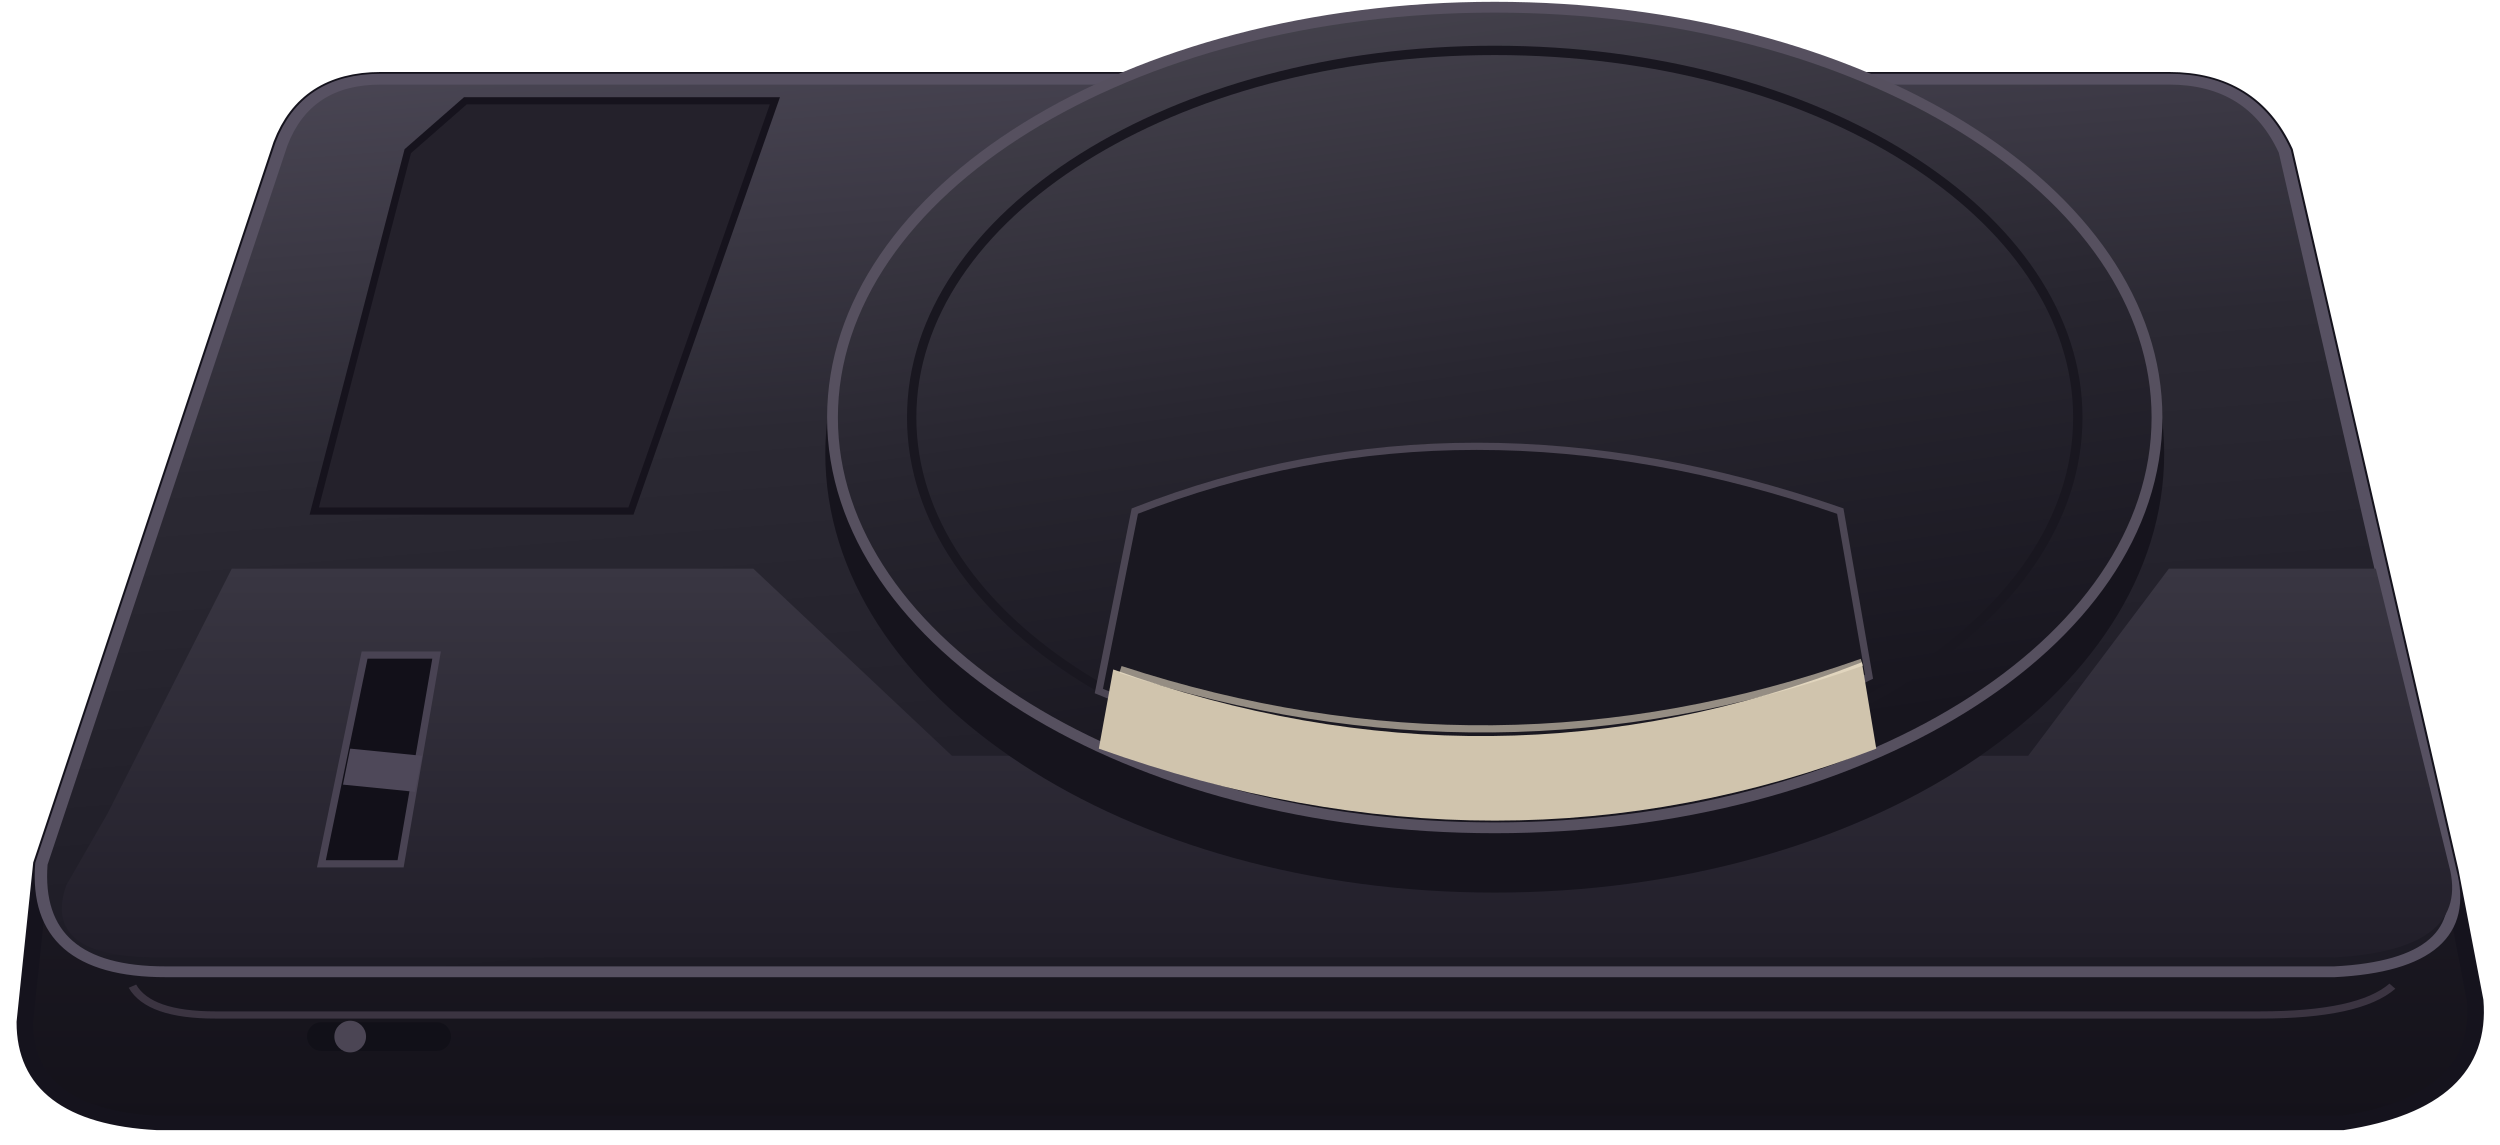
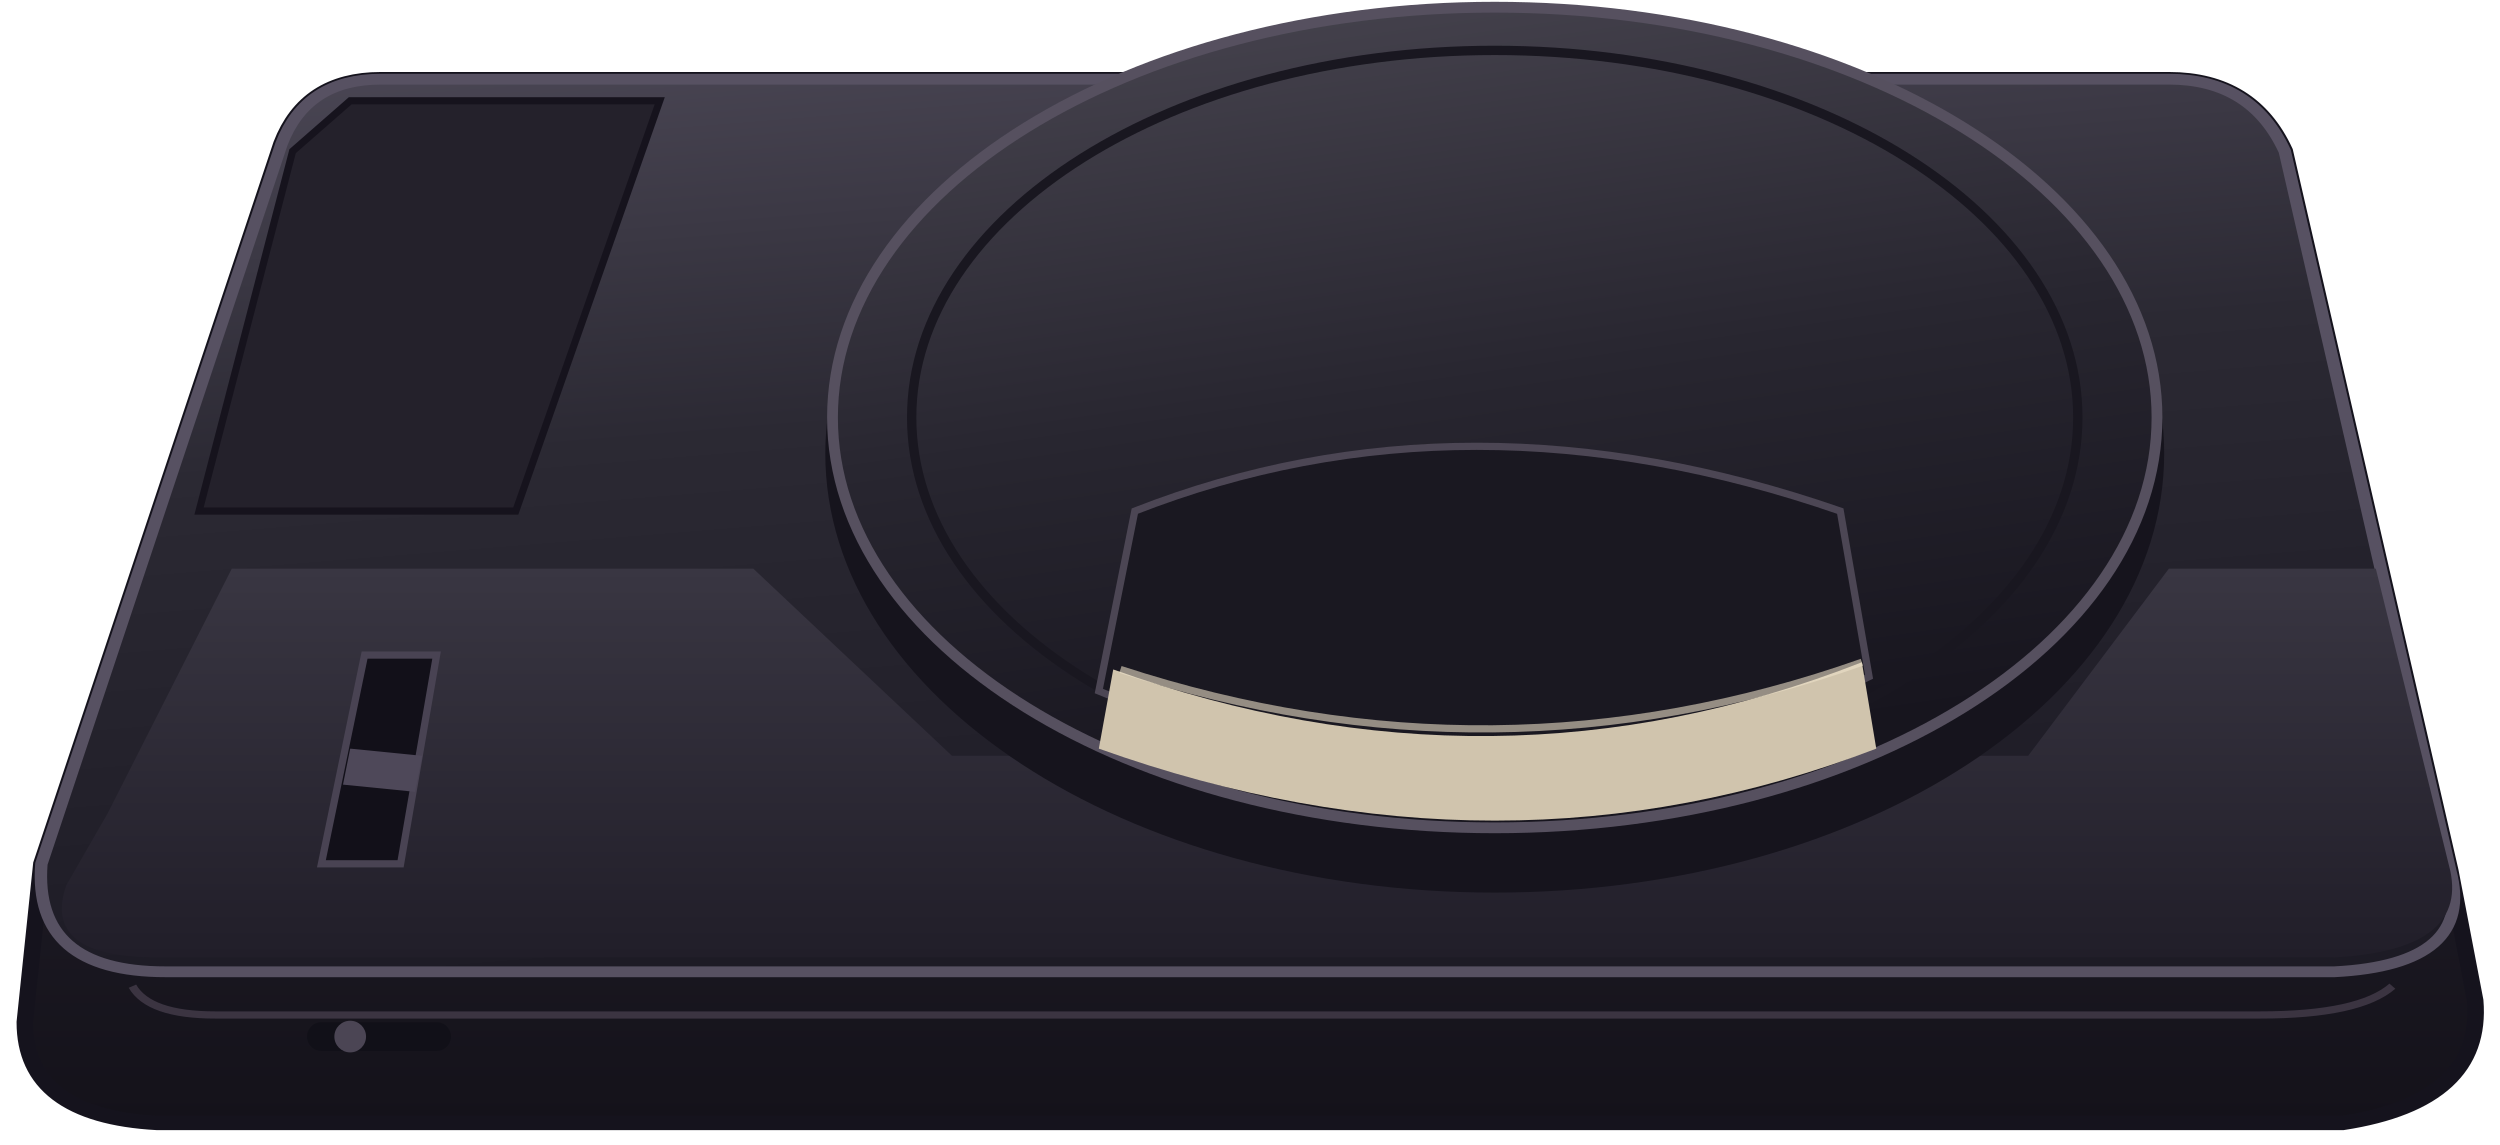
<svg xmlns="http://www.w3.org/2000/svg" width="347.3" height="159" viewBox="-22.65 0 347.3 159">
  <defs>
    <linearGradient id="case" x2=".22" y2="1" gradientUnits="objectBoundingBox">
      <stop stop-color="#4b4755" />
      <stop offset=".44" stop-color="#2b2933" />
      <stop offset="1" stop-color="#1d1b25" />
    </linearGradient>
    <linearGradient id="front" x2="0" y2="1" gradientUnits="objectBoundingBox">
      <stop stop-color="#383442" />
      <stop offset=".48" stop-color="#24212c" />
      <stop offset="1" stop-color="#14121a" />
    </linearGradient>
    <linearGradient id="disc" x2=".24" y2="1" gradientUnits="objectBoundingBox">
      <stop stop-color="#494651" />
      <stop offset=".54" stop-color="#282630" />
      <stop offset="1" stop-color="#17151e" />
    </linearGradient>
    <linearGradient id="facet" x2="0" y2="1" gradientUnits="objectBoundingBox">
      <stop stop-color="#393642" />
      <stop offset="1" stop-color="#211e29" />
    </linearGradient>
  </defs>
  <g transform="translate(-22.65 0) scale(1.15 1)">
    <path d="M5 120L34 20q3-9 12-9h216q10 0 14 10l20 100 3 18q1 14-16 17H19Q3 155 3 142z" fill="url(#front)" stroke="#15131d" stroke-width="2" />
    <path d="M5 120L34 20q3-9 12-9h216q10 0 14 10l20 100q3 13-14 14H20q-16 0-15-15z" fill="url(#case)" stroke="#575162" stroke-width="1.5" />
    <path d="M13 113l15-34h63l24 26h130l17-26h25l9 42q2 11-14 12H19q-14 0-11-10z" fill="url(#facet)" />
    <path d="M16 137q2 4 10 4h247q12 0 16-4" fill="none" stroke="#514858" stroke-opacity=".62" />
  </g>
-   <path d="M34 21l8-7h43L65 71H21z" fill="#24212b" stroke="#16131d" />
+   <path d="M34 21l8-7h43L65 71H21z" transform="translate(-16 0)" fill="#24212b" stroke="#16131d" />
  <ellipse cx="185" cy="63" rx="93" ry="61" fill="#16141d" />
  <ellipse cx="185" cy="58" rx="92" ry="57" fill="url(#disc)" stroke="#56505f" stroke-width="1.5" />
  <ellipse cx="185" cy="58" rx="81" ry="51" fill="none" stroke="#191720" stroke-width="1.3" />
  <path d="M135 71q46-18 98 0l4 23q-51 25-107 2z" fill="#1a1821" stroke="#4c4654" />
  <path d="M132 93q53 19 104-1l2 12q-52 20-108 0z" fill="#d0c4ad" />
  <path d="M133 93q52 17 103-1" stroke="#eee2c9" fill="none" stroke-opacity=".58" />
  <path d="M28 91h10l-5 29H22z" fill="#121019" stroke="#494353" />
  <path d="M26 104l10 1-1 5-10-1z" fill="#4e4859" />
  <path d="M22 144h16" stroke="#111018" stroke-width="4" stroke-linecap="round" />
  <circle cx="26" cy="144" r="2.2" fill="#4b4554" />
</svg>
